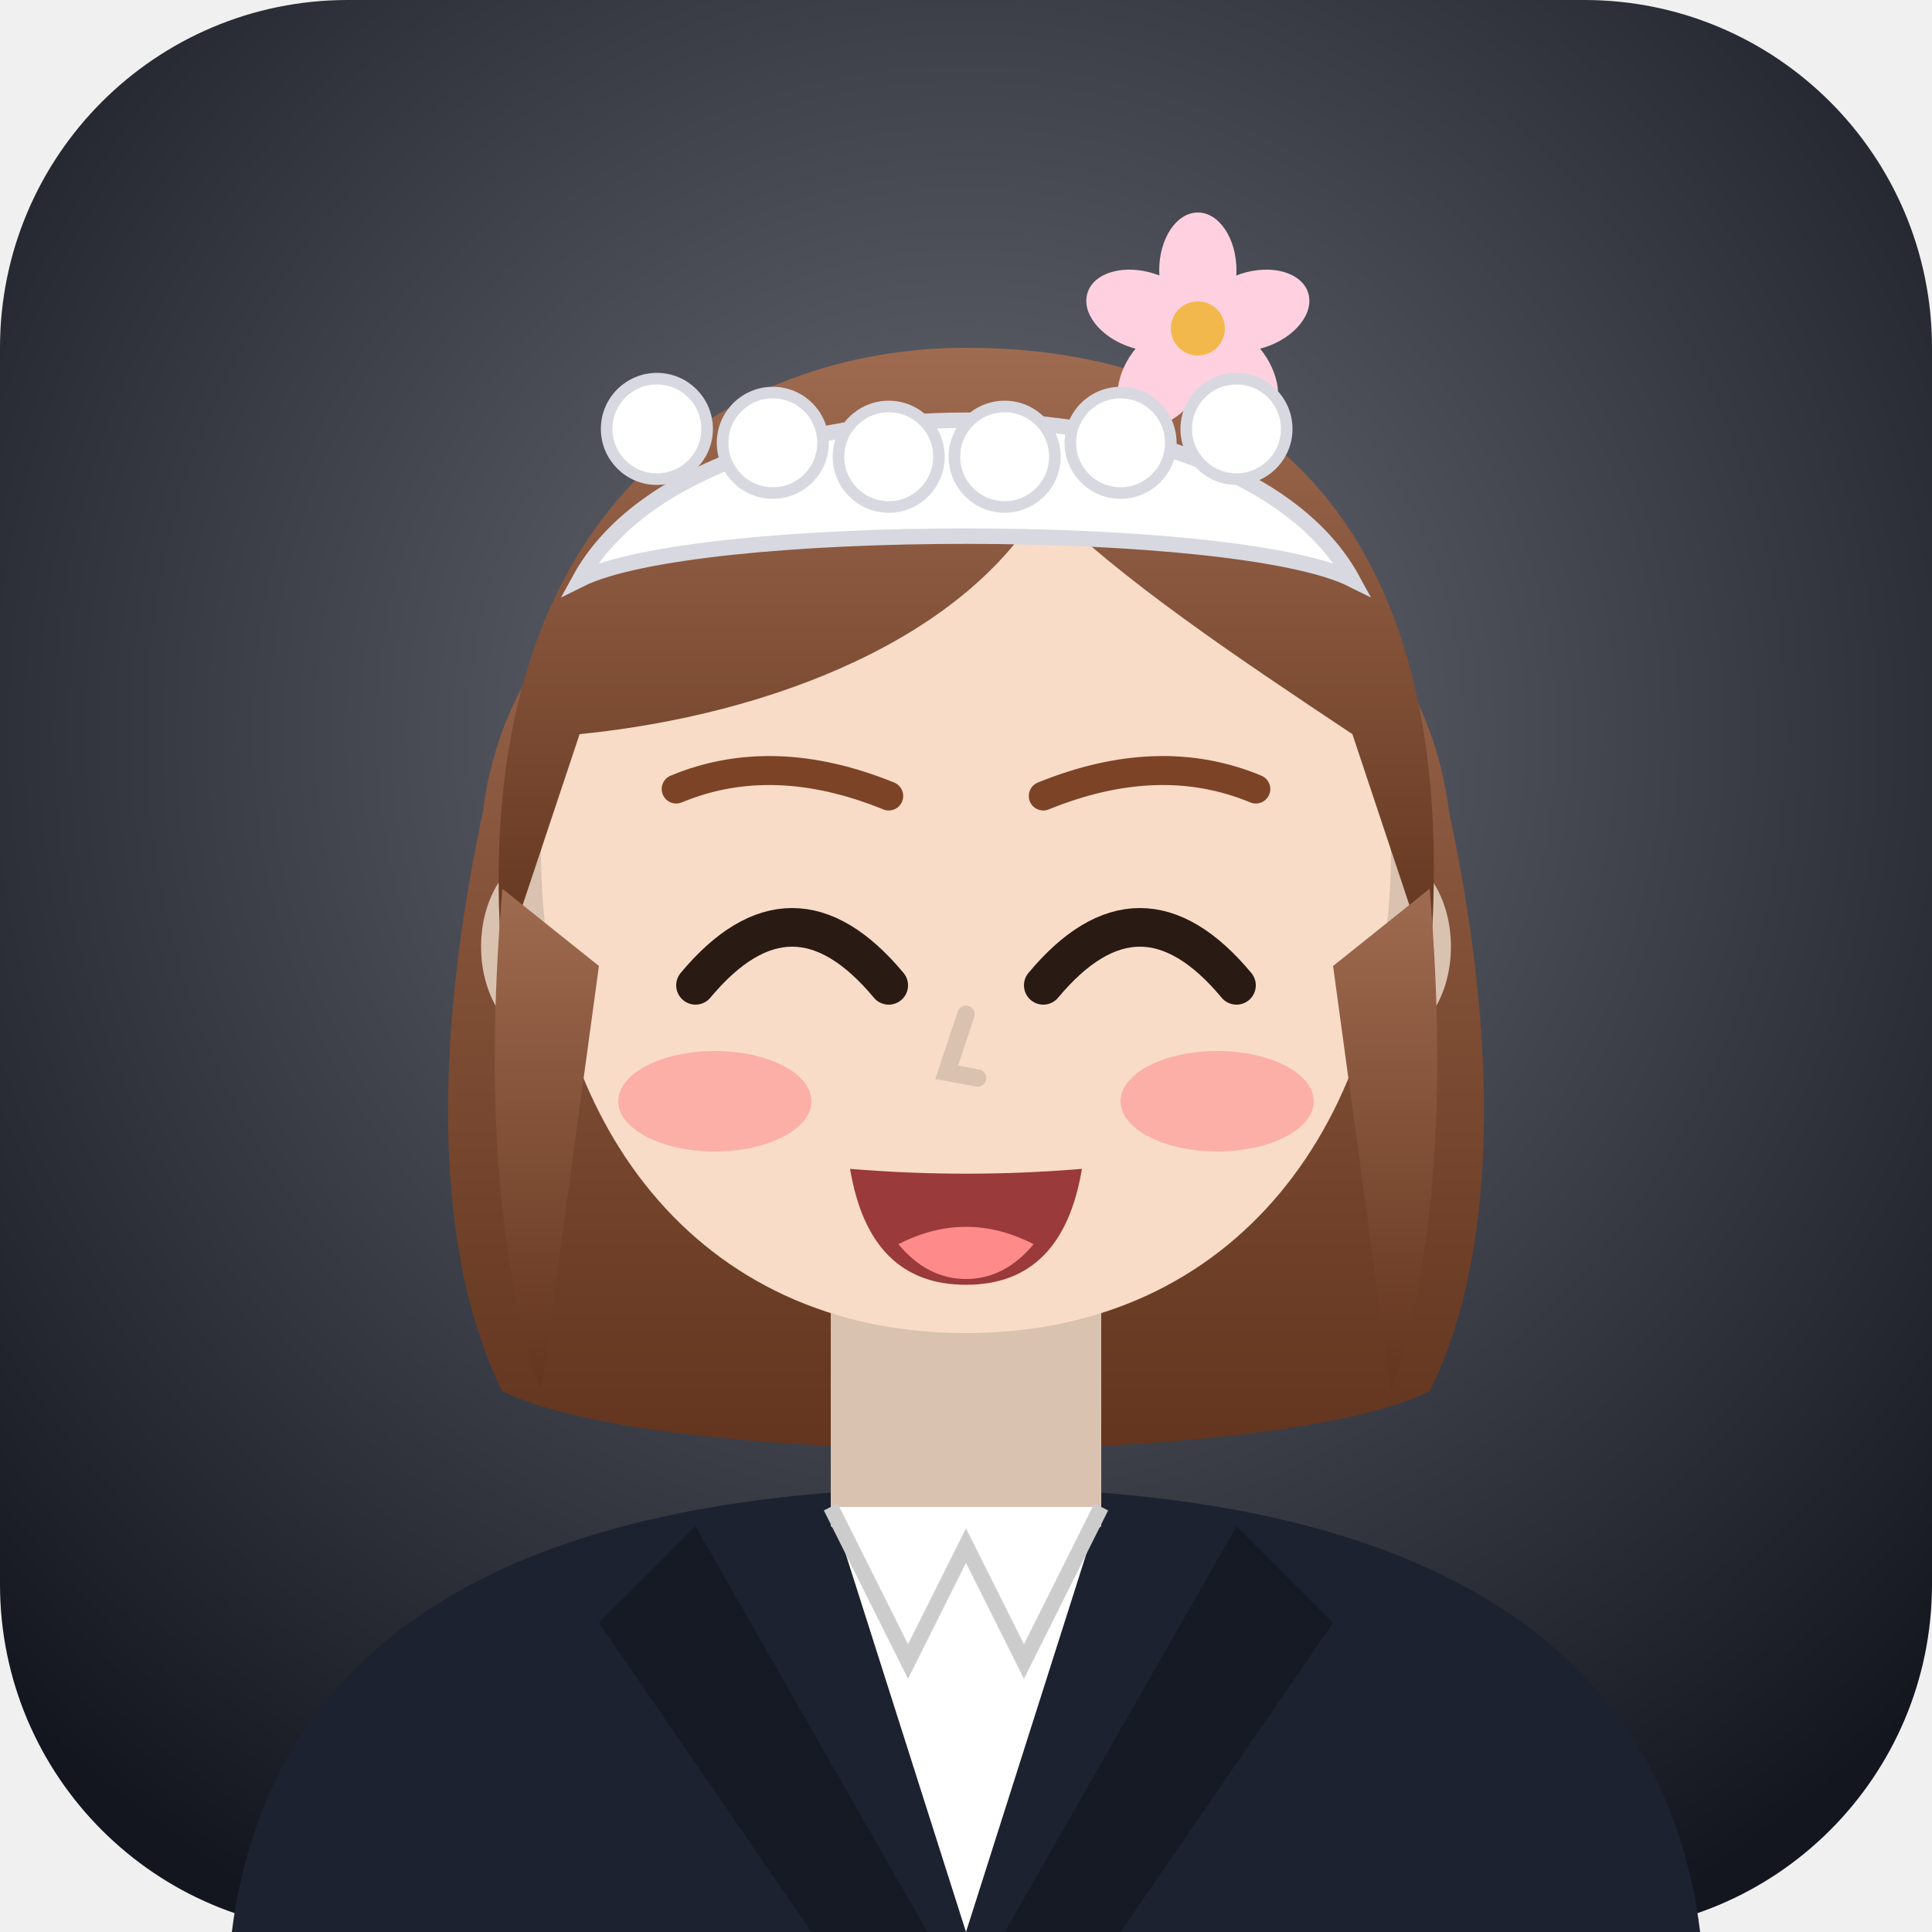
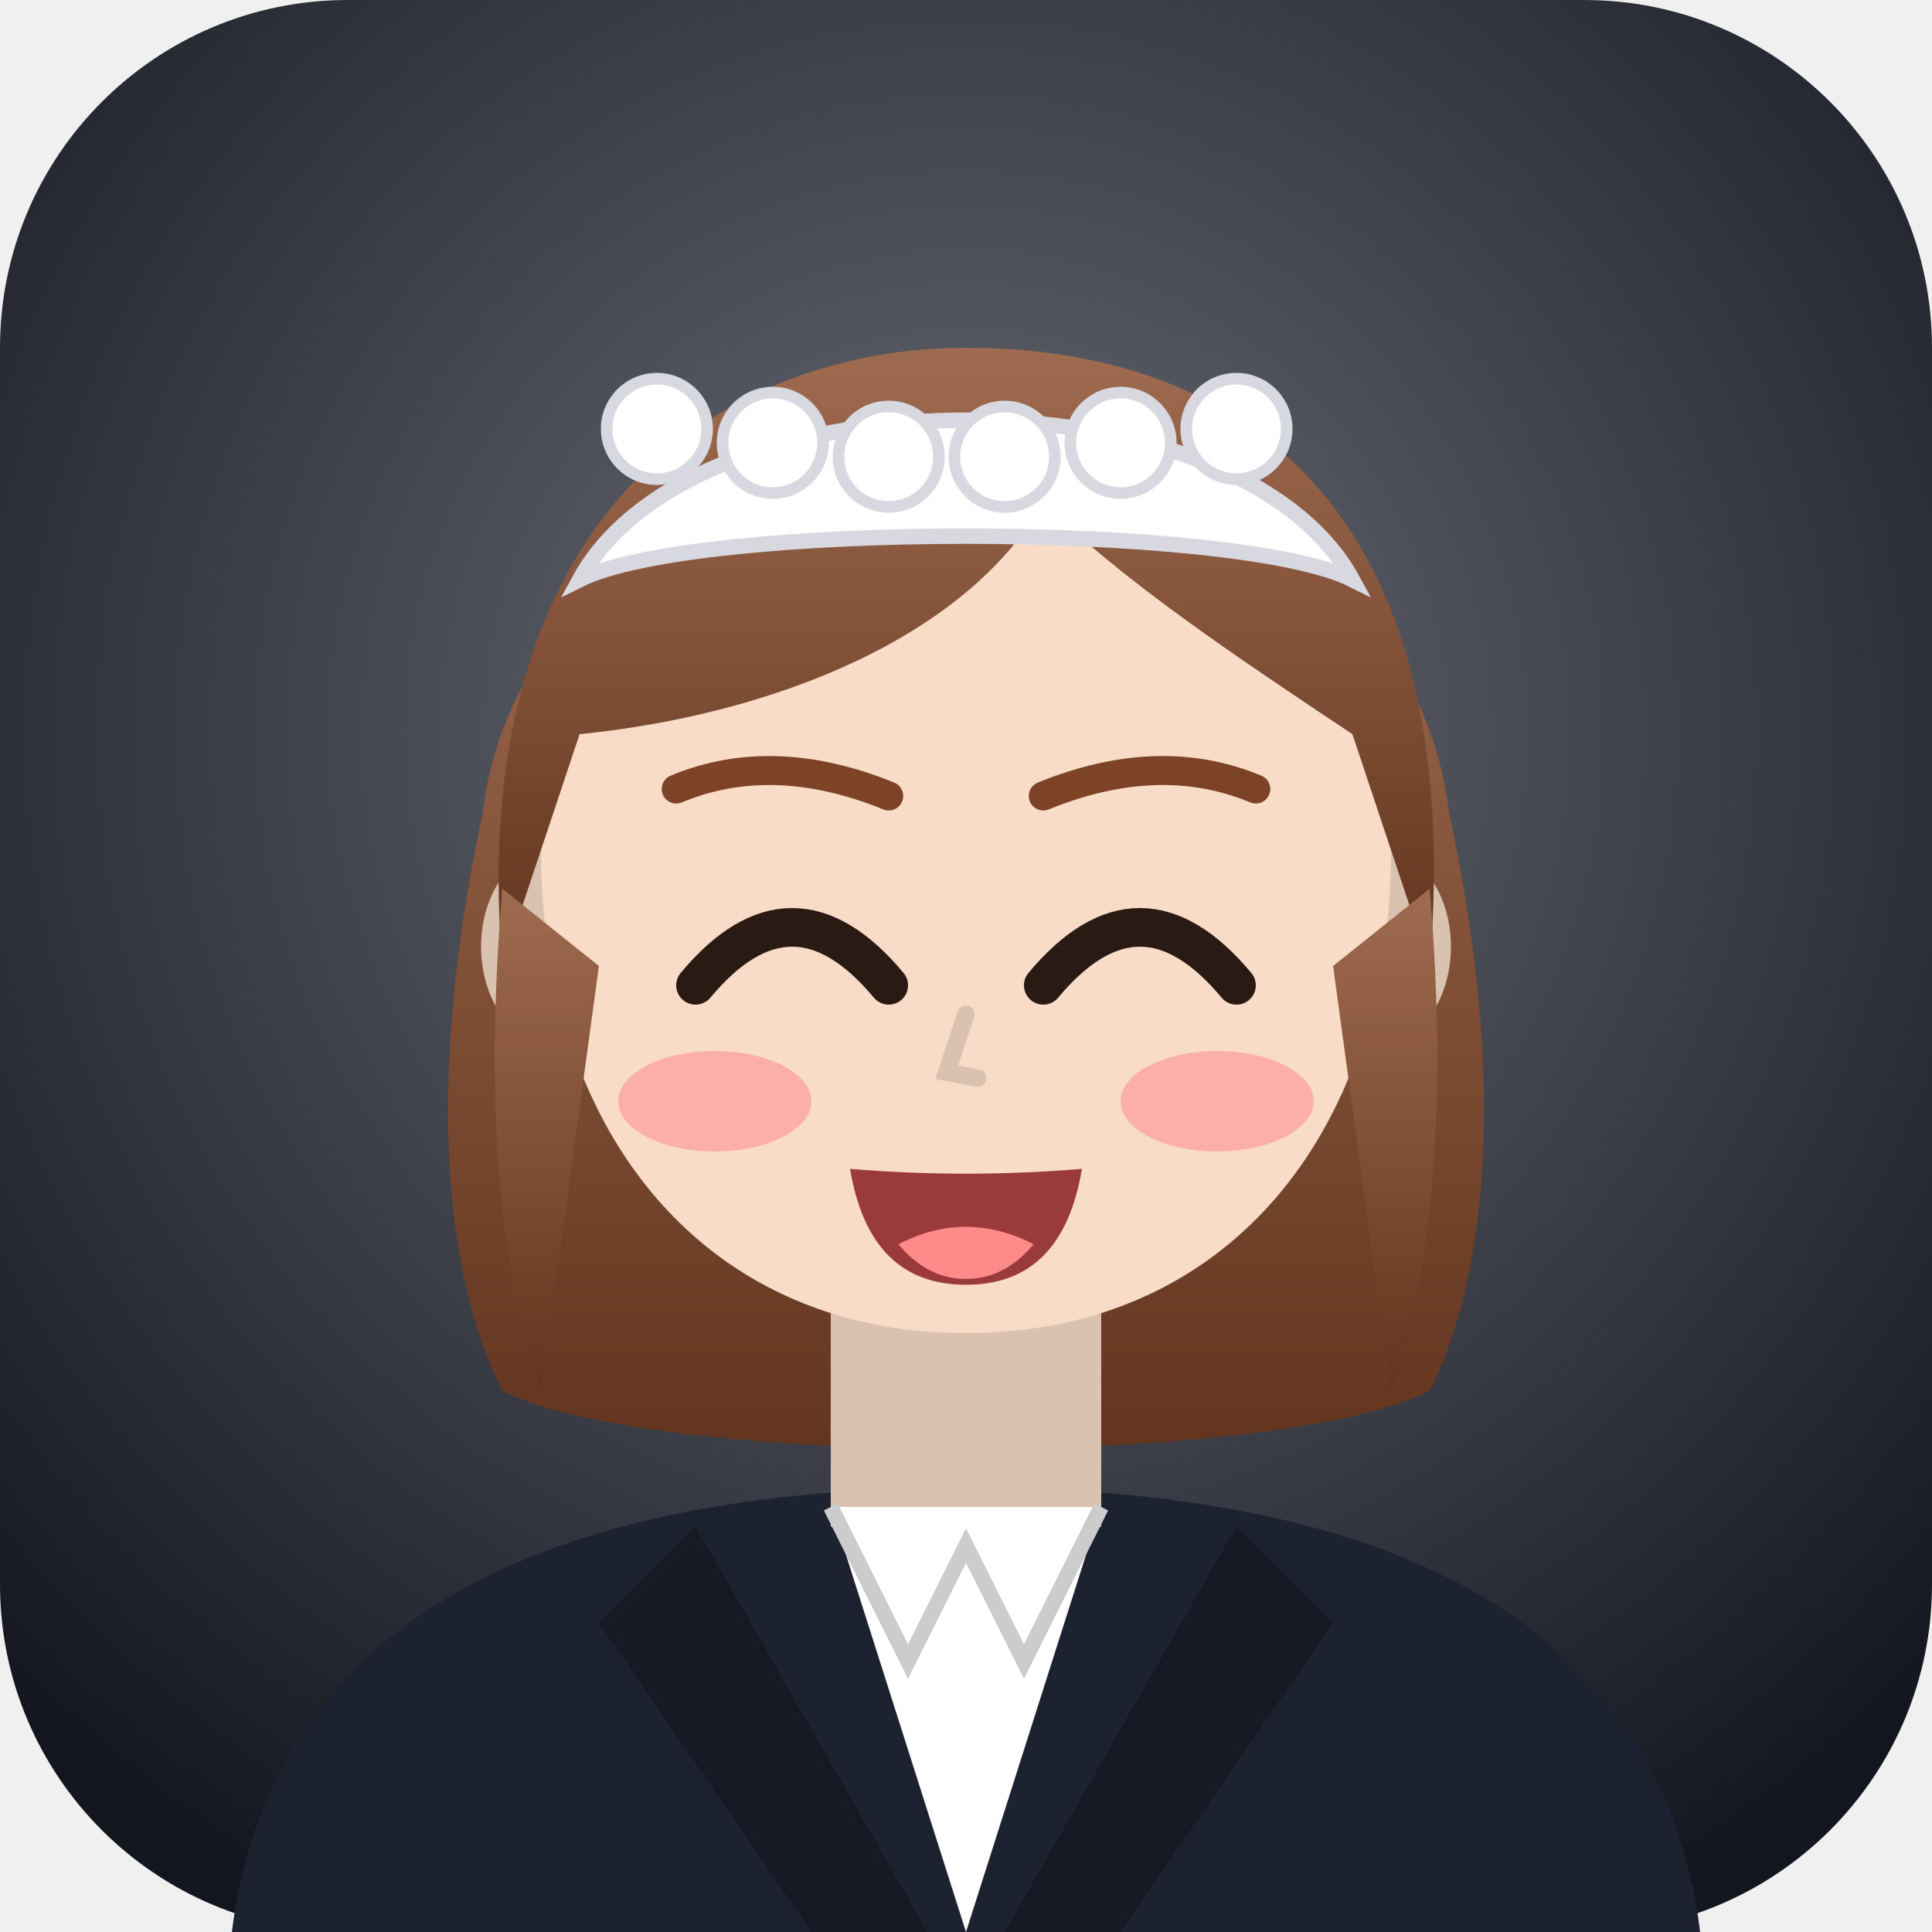
<svg xmlns="http://www.w3.org/2000/svg" class="oface" viewBox="0 0 100 100" width="256" height="256">
  <defs>
    <radialGradient id="fb" cx="50%" cy="38%" r="70%">
      <stop offset="0" stop-color="#6c6f78" />
      <stop offset="1" stop-color="#13161f" />
    </radialGradient>
    <linearGradient id="fh" x1="0" y1="0" x2="0" y2="1">
      <stop offset="0" stop-color="#9f6b50" />
      <stop offset="1" stop-color="#63351e" />
    </linearGradient>
  </defs>
  <rect width="100" height="100" rx="18" fill="url(#fb)" />
  <path d="M25 42 C22 56 23 66 26 72 C34 76 66 76 74 72 C77 66 78 56 75 42 C72 18 28 18 25 42 Z" fill="url(#fh)" />
  <path d="M12 100 C14 84 28 77 50 77 C72 77 86 84 88 100 Z" fill="#1d2230" />
  <path d="M43 62 L57 62 L57 79 C53 82 47 82 43 79 Z" fill="#dac2b0" />
  <path d="M43 78 L50 100 L57 78 Z" fill="#ffffff" />
  <path d="M43 78 L47 86 L50 80 L53 86 L57 78" fill="#ffffff" stroke="#cccccc" stroke-width=".8" />
  <path d="M36 79 L48 100 L42 100 L31 84 Z M64 79 L52 100 L58 100 L69 84 Z" fill="#161a24" />
  <ellipse cx="28.5" cy="49" rx="3.6" ry="5" fill="#dac2b0" />
  <ellipse cx="71.5" cy="49" rx="3.6" ry="5" fill="#dac2b0" />
  <path d="M28 44 C28 26 38 21 50 21 C62 21 72 26 72 44 C72 58 64 69 50 69 C36 69 28 58 28 44 Z" fill="#f8dcc8" />
  <ellipse cx="37" cy="57" rx="5" ry="2.6" fill="#ff8a8a" opacity="0.55" />
  <ellipse cx="63" cy="57" rx="5" ry="2.6" fill="#ff8a8a" opacity="0.55" />
  <path d="M36 51 Q41 45 46 51" stroke="#2a1a14" stroke-width="2" fill="none" stroke-linecap="round" />
  <path d="M54 51 Q59 45 64 51" stroke="#2a1a14" stroke-width="2" fill="none" stroke-linecap="round" />
  <path d="M35 40.84 Q40 38.76 46 41.2" stroke="#7c4326" stroke-width="1.5" fill="none" stroke-linecap="round" />
  <path d="M54 41.2 Q60 38.76 65 40.84" stroke="#7c4326" stroke-width="1.5" fill="none" stroke-linecap="round" />
  <path d="M50 52.5 l-1 3 l1.6 .3" stroke="#dac2b0" stroke-width=".9" fill="none" stroke-linecap="round" />
  <path d="M44 60.5 Q50 61 56 60.5 Q55 66.5 50 66.5 Q45 66.5 44 60.5 Z" fill="#9a3a3a" />
  <path d="M46.5 64.4 Q50 62.6 53.5 64.4 Q52 66.2 50 66.2 Q48 66.2 46.5 64.4 Z" fill="#ff8a8a" />
  <path d="M26 50 C24 26 38 18 50 18 C64 18 76 26 74 50 L70 38 C64 34 58 30 54 26 C50 33 40 37 30 38 Z" fill="url(#fh)" />
  <path d="M26 46 C25 58 26 66 28 72 L31 50 Z M74 46 C75 58 74 66 72 72 L69 50 Z" fill="url(#fh)" />
-   <g transform="translate(62 17)">
-     <ellipse cx="0" cy="-3" rx="2" ry="3" fill="#ffd1e0" transform="rotate(0)" />
-     <ellipse cx="0" cy="-3" rx="2" ry="3" fill="#ffd1e0" transform="rotate(72)" />
-     <ellipse cx="0" cy="-3" rx="2" ry="3" fill="#ffd1e0" transform="rotate(144)" />
-     <ellipse cx="0" cy="-3" rx="2" ry="3" fill="#ffd1e0" transform="rotate(216)" />
-     <ellipse cx="0" cy="-3" rx="2" ry="3" fill="#ffd1e0" transform="rotate(288)" />
-     <circle r="1.4" fill="#f2b84b" />
-   </g>
  <path d="M30 30 C36 19 64 19 70 30 C64 27 36 27 30 30 Z" fill="#ffffff" stroke="#d8d8e0" stroke-width=".8" />
  <circle cx="34" cy="22.2" r="2.6" fill="#ffffff" stroke="#d8d8e0" stroke-width=".6" />
  <circle cx="40" cy="22.92" r="2.6" fill="#ffffff" stroke="#d8d8e0" stroke-width=".6" />
  <circle cx="46" cy="23.64" r="2.6" fill="#ffffff" stroke="#d8d8e0" stroke-width=".6" />
  <circle cx="52" cy="23.64" r="2.6" fill="#ffffff" stroke="#d8d8e0" stroke-width=".6" />
  <circle cx="58" cy="22.92" r="2.6" fill="#ffffff" stroke="#d8d8e0" stroke-width=".6" />
  <circle cx="64" cy="22.2" r="2.6" fill="#ffffff" stroke="#d8d8e0" stroke-width=".6" />
</svg>
